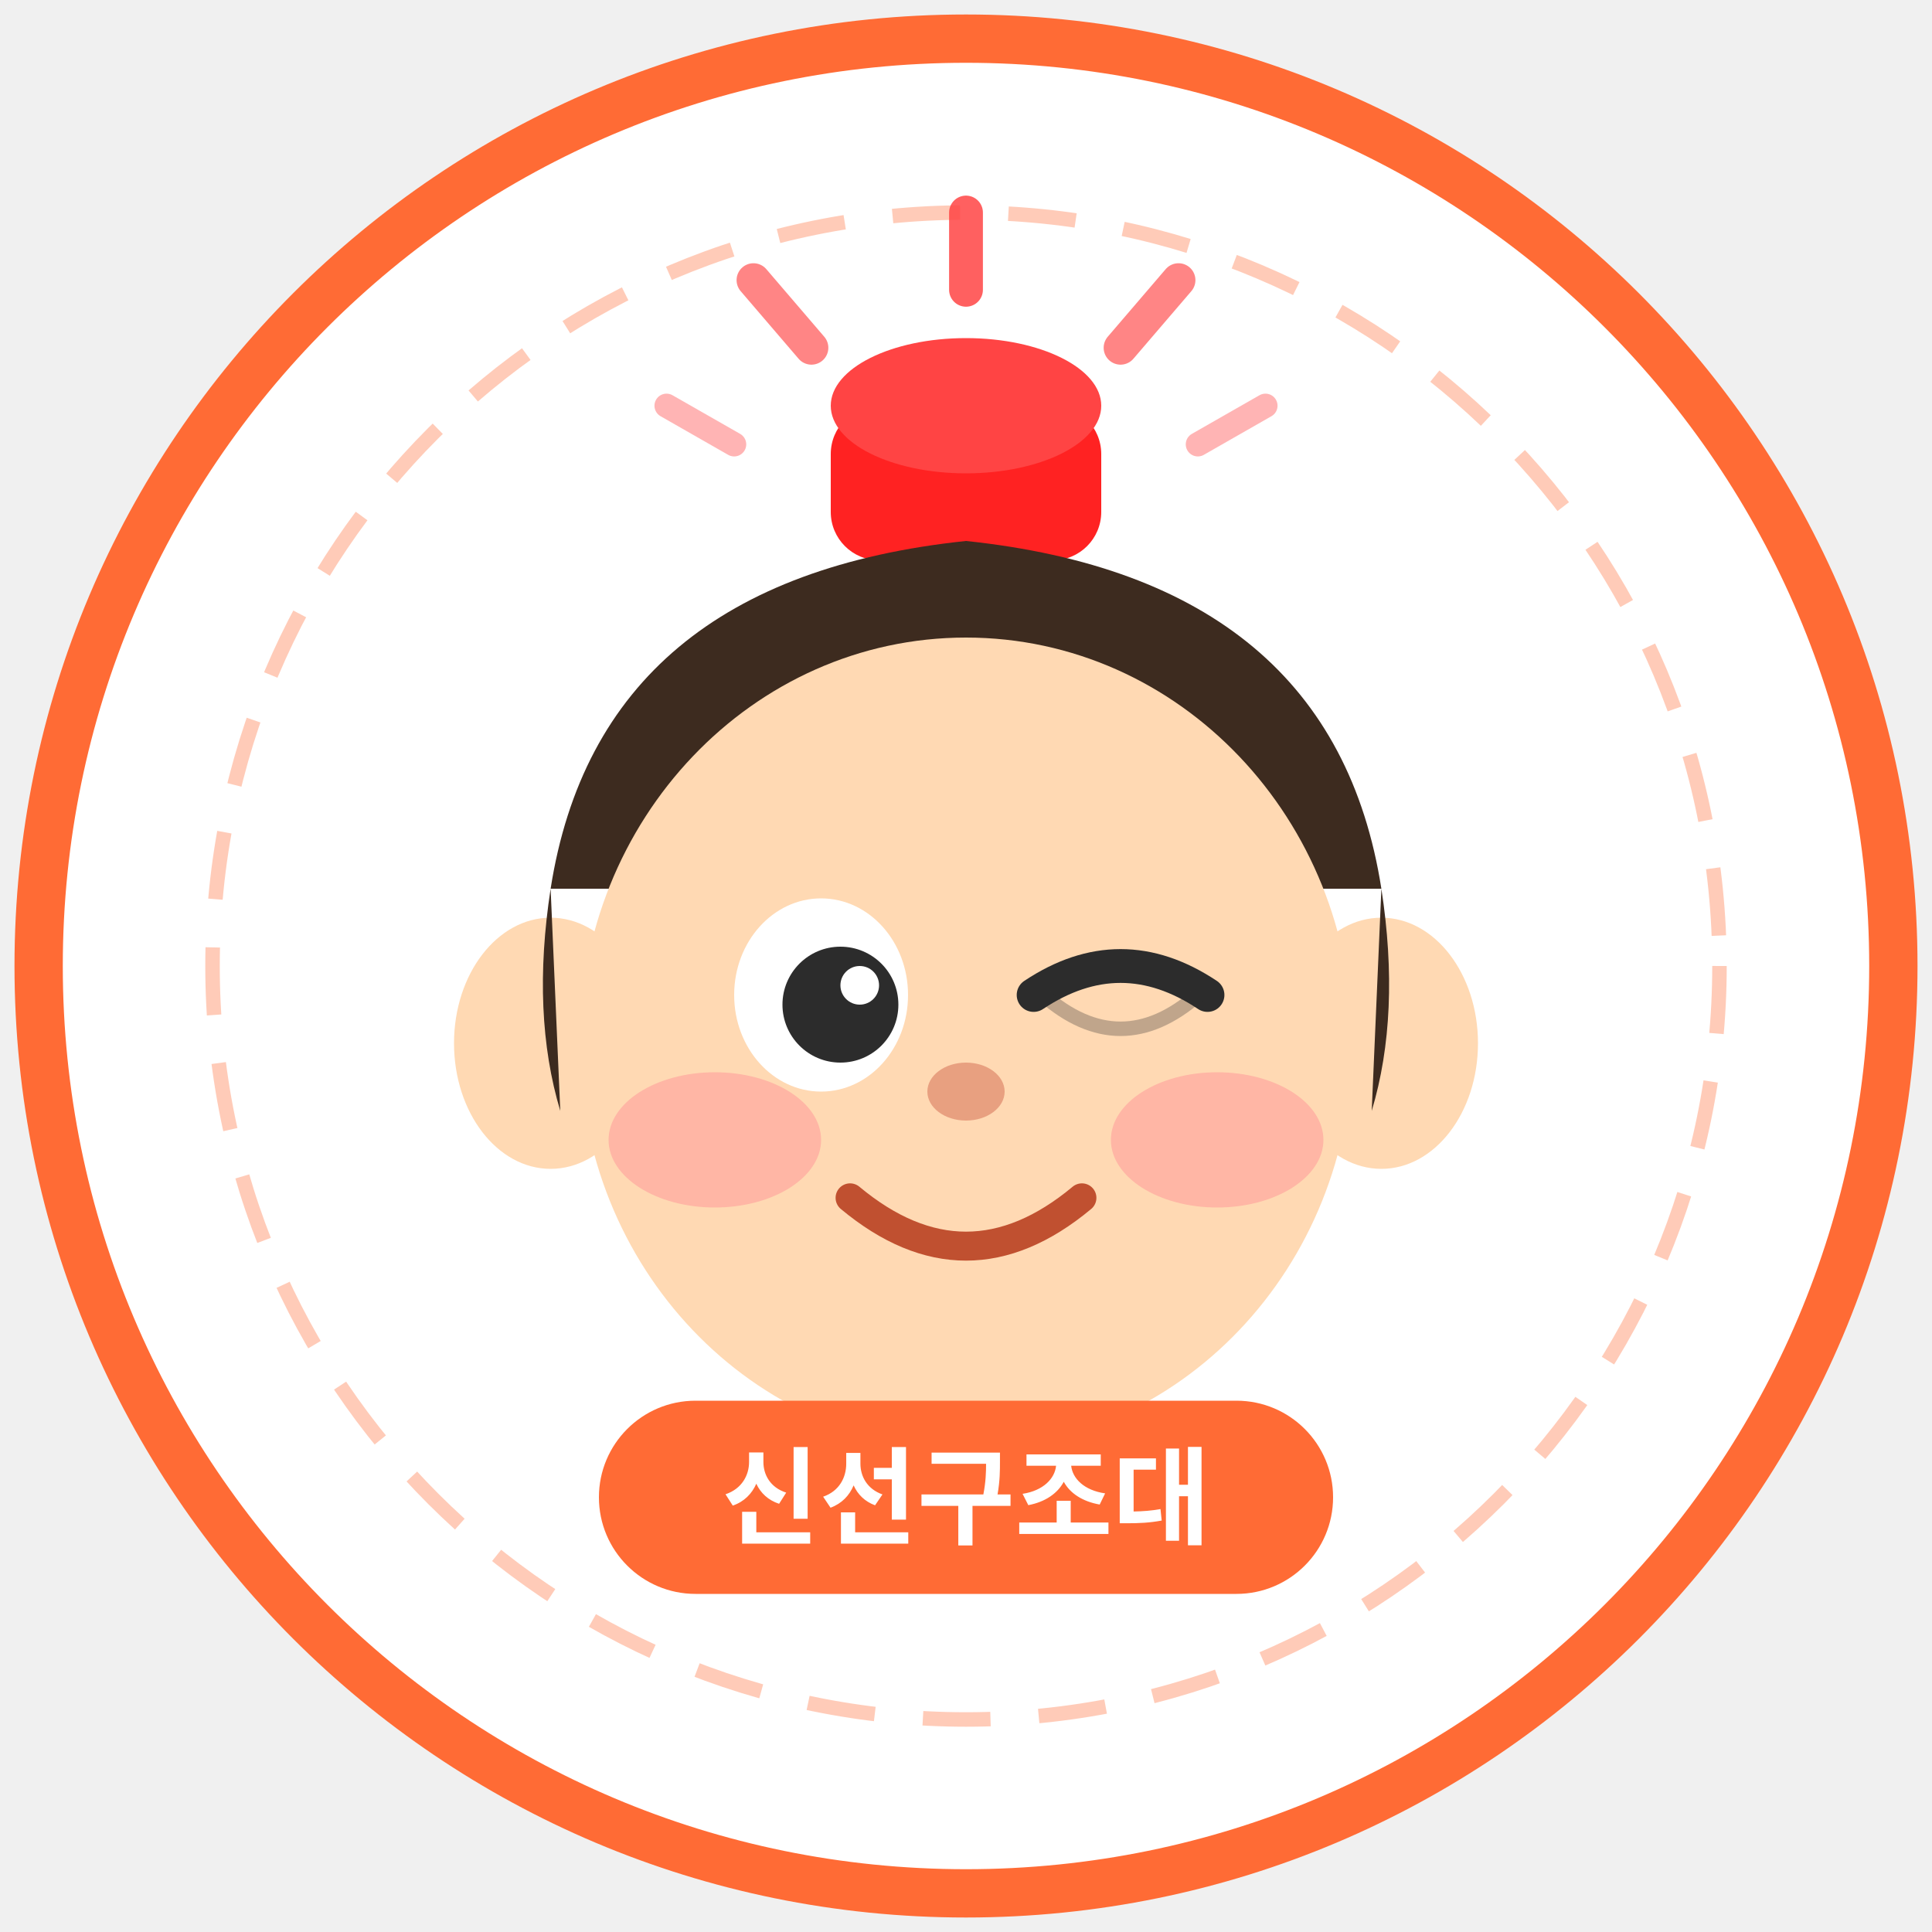
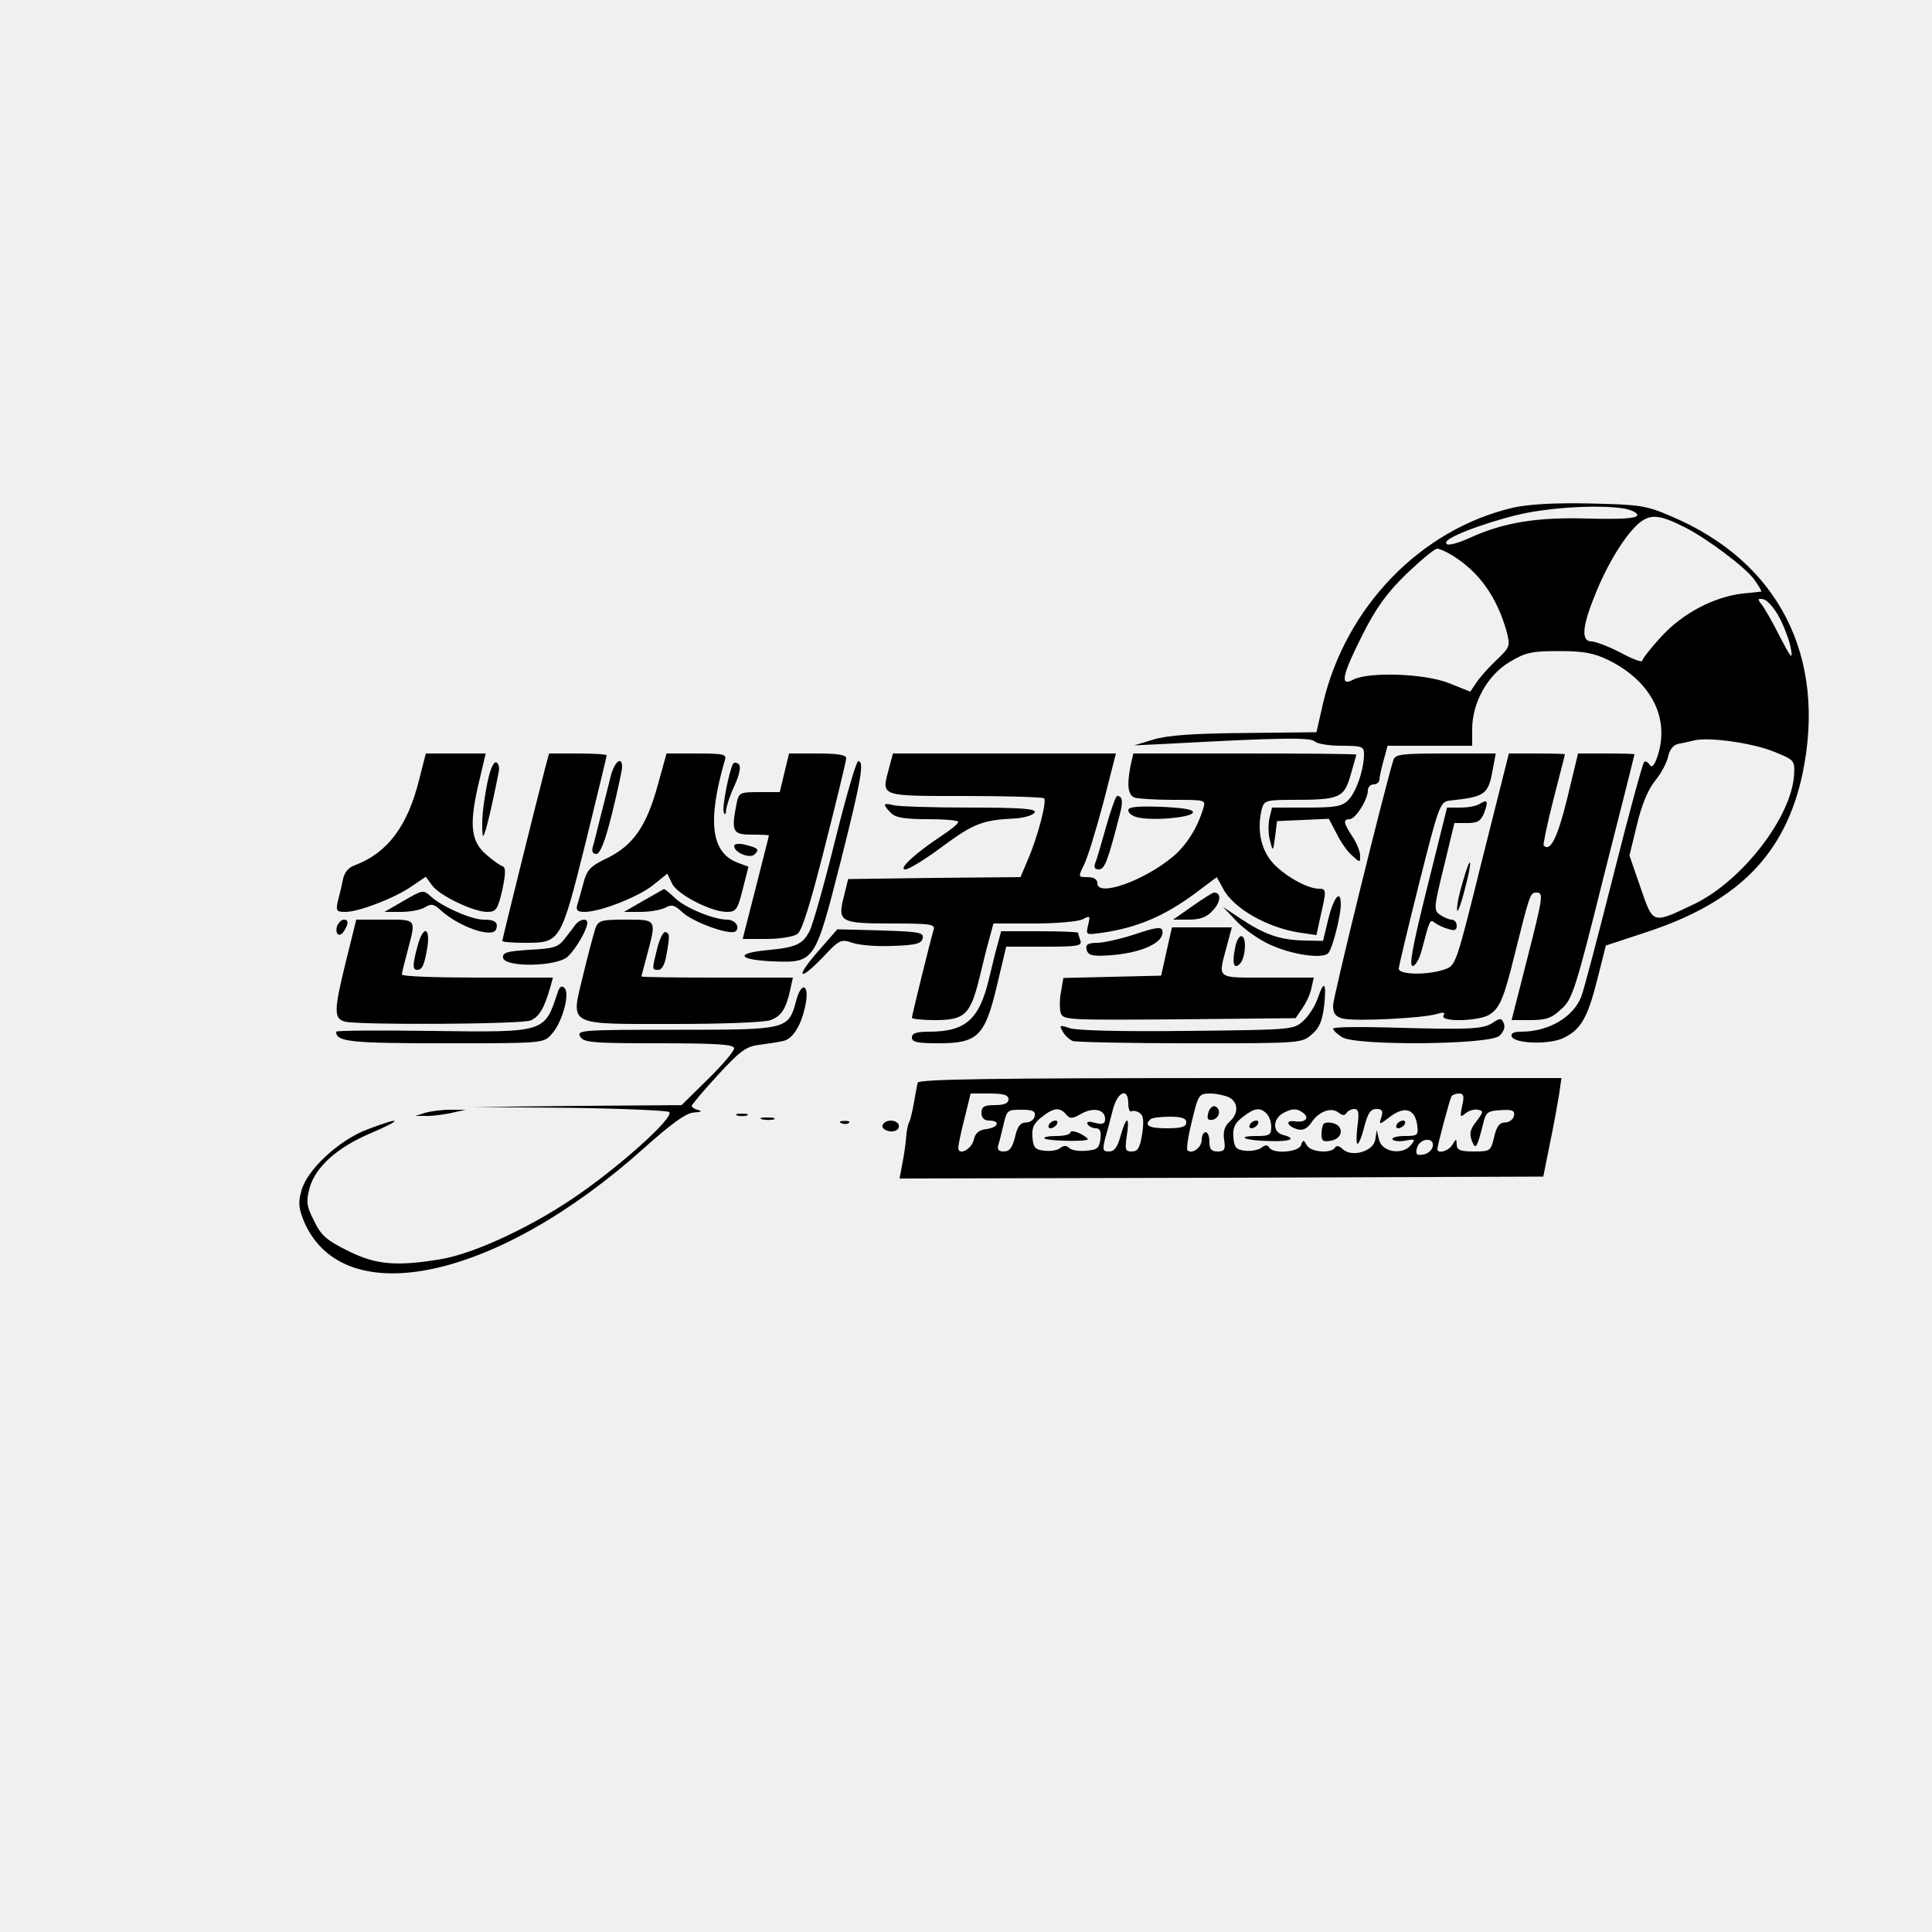
- <svg xmlns="http://www.w3.org/2000/svg" width="200" height="200" viewBox="0 0 200 200">
-   <circle cx="100" cy="100" r="96" fill="white" stroke="#FF6B35" stroke-width="5" />
-   <circle cx="100" cy="100" r="78" fill="none" stroke="#FF6B35" stroke-width="1.5" stroke-dasharray="7 5" opacity="0.35" />
-   <rect x="86" y="42" width="28" height="16" rx="5" fill="#FF2222" />
-   <ellipse cx="100" cy="42" rx="14" ry="7" fill="#FF4444" />
-   <line x1="100" y1="30" x2="100" y2="22" stroke="#FF4444" stroke-width="3.5" stroke-linecap="round" opacity="0.85" />
-   <line x1="116" y1="36" x2="122" y2="29" stroke="#FF4444" stroke-width="3.5" stroke-linecap="round" opacity="0.65" />
-   <line x1="84" y1="36" x2="78" y2="29" stroke="#FF4444" stroke-width="3.5" stroke-linecap="round" opacity="0.65" />
-   <line x1="124" y1="46" x2="131" y2="42" stroke="#FF4444" stroke-width="2.5" stroke-linecap="round" opacity="0.4" />
-   <line x1="76" y1="46" x2="69" y2="42" stroke="#FF4444" stroke-width="2.5" stroke-linecap="round" opacity="0.4" />
-   <ellipse cx="57" cy="108" rx="10" ry="13" fill="#FFD9B3" />
-   <ellipse cx="143" cy="108" rx="10" ry="13" fill="#FFD9B3" />
-   <path d="M57 92 Q62 60 100 56 Q138 60 143 92" fill="#3D2B1F" />
-   <path d="M57 92 Q55 105 58 115" fill="#3D2B1F" />
-   <path d="M143 92 Q145 105 142 115" fill="#3D2B1F" />
-   <ellipse cx="100" cy="108" rx="40" ry="42" fill="#FFD9B3" />
-   <ellipse cx="74" cy="118" rx="11" ry="7" fill="#FF9999" opacity="0.55" />
-   <ellipse cx="126" cy="118" rx="11" ry="7" fill="#FF9999" opacity="0.55" />
-   <ellipse cx="85" cy="103" rx="9" ry="10" fill="white" />
-   <circle cx="87" cy="104" r="6" fill="#2C2C2C" />
-   <circle cx="89" cy="102" r="2" fill="white" />
-   <path d="M107 103 Q116 97 125 103" stroke="#2C2C2C" stroke-width="3.5" fill="none" stroke-linecap="round" />
-   <path d="M108 103 Q116 110 124 103" stroke="#2C2C2C" stroke-width="1.5" fill="none" stroke-linecap="round" opacity="0.3" />
-   <ellipse cx="100" cy="113" rx="4" ry="3" fill="#E8A080" />
-   <path d="M88 124 Q100 134 112 124" stroke="#C05030" stroke-width="3" fill="none" stroke-linecap="round" />
-   <rect x="62" y="145" width="76" height="20" rx="10" fill="#FF6B35" />
-   <text x="100" y="159" text-anchor="middle" font-size="11" font-weight="bold" fill="white" font-family="Arial, sans-serif">신선구조대</text>
+ <svg xmlns="http://www.w3.org/2000/svg" version="1.0" width="500pt" height="500pt" viewBox="0 0 500 500" preserveAspectRatio="xMidYMid meet">
+   <g transform="translate(0,500) scale(0.1,-0.1)" fill="#000000" stroke="none">
+     <path d="M3915 3686 c-238 -56 -432 -256 -491 -506 l-17 -75 -186 -2 c-133 -1 -200 -6 -236 -17 l-50 -15 85 4 c294 16 372 17 383 6 6 -6 37 -11 69 -11 53 0 58 -2 58 -22 0 -39 -20 -98 -41 -119 -16 -16 -33 -19 -108 -19 l-89 0 -7 -29 c-3 -16 -3 -41 2 -57 7 -29 8 -28 13 11 l5 40 67 3 67 3 20 -38 c10 -21 28 -47 40 -57 21 -19 21 -19 21 0 0 10 -9 33 -20 49 -23 35 -25 45 -7 45 15 0 47 51 47 74 0 9 7 16 15 16 8 0 15 6 15 13 0 6 5 29 11 50 l10 37 109 0 110 0 0 43 c0 69 40 140 97 174 42 25 58 28 128 28 63 0 90 -5 127 -23 112 -55 161 -152 127 -251 -8 -23 -14 -29 -20 -20 -4 7 -11 10 -14 7 -4 -4 -40 -136 -80 -295 -40 -158 -77 -299 -83 -313 -21 -53 -85 -90 -155 -90 -19 0 -27 -4 -25 -12 7 -20 102 -22 137 -3 43 22 60 52 85 151 l22 87 109 36 c235 78 356 202 400 409 63 302 -61 547 -338 665 -67 29 -81 31 -212 34 -93 2 -160 -2 -200 -11z m288 -2 c21 -4 36 -12 34 -18 -3 -8 -43 -10 -128 -8 -131 4 -217 -10 -303 -49 -44 -20 -70 -24 -62 -10 11 17 137 61 214 75 84 15 186 19 245 10z m158 -49 c59 -30 157 -104 179 -135 12 -17 20 -30 18 -31 -2 0 -23 -3 -48 -5 -75 -9 -155 -51 -210 -111 -28 -30 -50 -59 -50 -63 0 -5 -25 4 -56 21 -31 16 -65 29 -75 29 -27 0 -25 37 8 118 32 82 81 161 117 190 29 22 52 20 117 -13z m-603 -72 c70 -43 116 -108 141 -197 10 -38 9 -41 -27 -75 -21 -20 -44 -46 -52 -59 l-15 -22 -55 22 c-62 25 -208 30 -248 9 -35 -19 -29 11 24 116 36 71 62 107 114 158 38 36 73 65 79 65 7 0 24 -8 39 -17z m848 -163 c13 -25 26 -61 29 -80 5 -29 0 -23 -29 33 -19 38 -41 76 -48 84 -10 13 -9 15 6 12 10 -2 29 -24 42 -49z m-16 -345 c54 -22 55 -22 53 -61 -7 -109 -134 -273 -257 -333 -111 -53 -107 -54 -140 41 l-29 84 19 78 c12 51 28 91 47 115 16 19 31 48 34 63 4 18 13 30 27 33 11 2 30 6 41 9 39 9 151 -7 205 -29z" />
+     <path d="M1085 2983 c-30 -121 -82 -190 -166 -222 -18 -6 -28 -19 -32 -39 -3 -16 -9 -41 -13 -56 -5 -23 -3 -26 20 -26 34 0 126 35 171 66 l37 25 16 -22 c18 -26 107 -69 143 -69 23 0 27 6 39 57 9 43 9 58 1 61 -7 2 -25 15 -41 29 -41 34 -46 77 -23 178 l20 85 -77 0 -78 0 -17 -67z" />
+     <path d="M1411 3013 c-21 -81 -111 -443 -111 -448 0 -3 27 -5 59 -5 91 0 92 1 156 257 30 122 55 225 55 228 0 3 -34 5 -75 5 l-74 0 -10 -37z" />
+     <path d="M1702 2967 c-29 -105 -63 -154 -129 -187 -45 -21 -54 -31 -63 -65 -6 -22 -13 -48 -16 -57 -4 -14 1 -18 19 -18 40 0 140 39 178 70 l36 29 12 -25 c12 -28 101 -74 142 -74 24 0 28 6 41 58 l15 59 -27 10 c-70 26 -80 107 -34 266 5 15 -3 17 -73 17 l-78 0 -23 -83z" />
+     <path d="M2030 3000 l-12 -50 -53 0 c-51 0 -53 -1 -59 -31 -14 -71 -10 -79 39 -79 25 0 45 -1 45 -2 0 -2 -16 -63 -34 -135 l-34 -133 62 0 c35 0 70 6 80 13 12 9 34 81 71 227 30 118 55 221 55 228 0 8 -21 12 -74 12 l-74 0 -12 -50z" />
+     <path d="M2300 3009 c-19 -71 -24 -69 198 -69 109 0 201 -3 204 -6 8 -7 -17 -102 -42 -159 l-19 -45 -223 -2 -223 -3 -11 -45 c-17 -66 -10 -70 123 -70 104 0 114 -2 109 -17 -9 -30 -56 -221 -56 -227 0 -3 27 -6 60 -6 76 0 91 14 114 106 9 38 21 86 27 107 l10 37 105 0 c58 0 115 5 126 11 19 10 20 9 14 -15 -6 -26 -6 -26 36 -20 91 13 162 43 245 105 l52 39 16 -29 c26 -52 117 -103 201 -115 l41 -6 11 51 c15 65 15 69 -5 69 -34 0 -104 43 -128 78 -25 36 -31 83 -19 130 6 20 12 22 79 22 122 0 133 5 150 63 8 28 15 52 15 54 0 2 -130 3 -289 3 l-288 0 -7 -31 c-10 -51 -7 -76 10 -83 9 -3 54 -6 100 -6 84 0 85 0 78 -22 -15 -51 -45 -98 -81 -127 -74 -61 -193 -103 -193 -67 0 10 -9 16 -25 16 -25 0 -25 0 -10 31 9 17 31 89 50 160 l33 129 -288 0 -289 0 -11 -41z" />
+     <path d="M3606 3033 c-24 -78 -156 -614 -156 -635 0 -21 6 -29 25 -34 31 -8 210 1 244 12 17 5 22 4 17 -4 -11 -18 95 -15 120 3 26 17 37 45 64 155 38 152 40 160 55 160 20 0 20 -4 -24 -177 l-39 -153 49 0 c39 0 55 5 79 28 29 25 37 49 110 342 44 173 80 316 80 318 0 1 -33 2 -73 2 l-73 0 -28 -116 c-25 -102 -44 -140 -61 -122 -2 2 9 55 25 118 16 63 30 116 30 118 0 1 -33 2 -73 2 l-72 0 -69 -274 c-68 -274 -68 -275 -98 -285 -43 -15 -118 -14 -118 2 0 6 24 107 53 222 50 199 54 210 78 213 94 10 101 15 113 85 l7 37 -130 0 c-115 0 -130 -2 -135 -17z" />
+     <path d="M1261 2973 c-12 -64 -15 -96 -12 -133 2 -20 20 52 42 164 2 10 -1 21 -7 23 -7 2 -16 -20 -23 -54z" />
+     <path d="M1581 2993 c-5 -21 -17 -67 -26 -103 -9 -36 -18 -73 -21 -82 -3 -11 0 -18 9 -18 10 0 23 32 41 105 14 57 26 111 26 120 0 29 -19 15 -29 -22z" />
+     <path d="M1897 3023 c-10 -18 -29 -113 -24 -125 3 -8 6 -6 6 5 1 10 10 39 22 64 13 29 17 49 11 55 -5 5 -12 6 -15 1z" />
+     <path d="M2161 2824 c-28 -113 -58 -219 -66 -234 -18 -34 -35 -42 -110 -49 -84 -8 -75 -25 15 -29 109 -4 109 -3 176 260 54 214 61 258 45 258 -5 0 -32 -93 -60 -206z" />
+     <path d="M2863 2862 c-12 -42 -24 -85 -28 -94 -5 -13 -2 -18 9 -18 15 0 23 22 54 142 9 34 7 48 -7 48 -3 0 -16 -35 -28 -78z" />
+     <path d="M3830 2920 c-8 -6 -31 -10 -50 -10 l-35 0 -51 -205 c-38 -152 -48 -205 -38 -205 7 0 18 19 24 43 20 77 21 79 33 69 7 -5 22 -13 35 -16 16 -6 22 -3 22 8 0 9 -6 16 -13 16 -7 0 -21 6 -31 13 -16 12 -15 19 11 125 l27 112 33 0 c27 0 35 5 44 26 11 31 9 36 -11 24z" />
+     <path d="M2290 2917 c0 -3 7 -13 16 -21 11 -12 36 -16 95 -16 43 0 79 -3 79 -7 0 -5 -19 -20 -43 -36 -67 -44 -114 -87 -94 -87 9 0 53 27 97 60 80 59 103 68 189 72 25 2 46 9 49 16 3 9 -36 12 -170 12 -95 0 -183 3 -195 6 -13 4 -23 4 -23 1z" />
+     <path d="M2920 2903 c0 -7 10 -15 23 -18 37 -10 140 -1 144 12 3 8 -22 12 -81 15 -63 2 -86 0 -86 -9z" />
+     <path d="M1900 2811 c0 -18 41 -34 53 -22 13 13 10 16 -25 25 -16 4 -28 2 -28 -3z" />
+     <path d="M3786 2719 c-9 -29 -16 -62 -15 -73 0 -12 9 10 19 49 22 82 18 101 -4 24z" />
+     <path d="M1045 2669 l-50 -29 43 0 c23 0 51 5 62 12 16 10 23 9 42 -9 47 -42 133 -72 142 -48 6 18 -3 25 -33 25 -31 0 -108 34 -136 60 -20 18 -21 17 -70 -11z" />
+     <path d="M1665 2669 l-50 -29 43 0 c24 0 52 5 64 11 16 9 24 7 44 -12 28 -26 125 -61 138 -49 12 12 -2 30 -23 30 -33 0 -107 30 -133 55 -15 14 -28 25 -30 24 -2 -1 -25 -14 -53 -30z" />
+     <path d="M3086 2655 l-50 -35 40 0 c30 0 47 6 63 24 21 22 22 46 3 46 -4 0 -29 -16 -56 -35z" />
+     <path d="M3438 2623 l-14 -58 -52 1 c-60 2 -99 15 -162 57 l-45 30 35 -37 c19 -20 57 -47 85 -60 58 -27 140 -39 153 -22 11 13 32 97 32 125 0 41 -18 20 -32 -36z" />
+     <path d="M873 2605 c-8 -22 6 -33 17 -15 13 20 12 30 0 30 -6 0 -13 -7 -17 -15z" />
+     <path d="M896 2515 c-32 -130 -33 -151 -3 -159 36 -9 453 -7 480 3 22 9 36 32 52 89 l6 22 -195 0 c-108 0 -196 3 -196 8 0 4 7 32 15 62 22 83 24 80 -59 80 l-74 0 -26 -105z" />
+     <path d="M1490 2608 c-5 -7 -18 -24 -29 -38 -16 -21 -28 -25 -90 -28 -60 -4 -71 -7 -69 -21 5 -25 138 -23 167 3 21 19 51 71 51 88 0 12 -18 10 -30 -4z" />
+     <path d="M1541 2598 c-4 -13 -19 -67 -32 -122 -32 -133 -45 -126 237 -126 123 0 234 4 248 10 28 10 40 29 51 78 l7 32 -196 0 c-108 0 -196 1 -196 3 0 1 7 27 15 57 24 91 25 90 -55 90 -64 0 -71 -2 -79 -22z" />
+     <path d="M2940 2583 c-36 -12 -80 -22 -98 -23 -26 0 -33 -4 -30 -17 3 -14 13 -18 48 -16 90 4 156 33 148 65 -2 10 -18 8 -68 -9z" />
+     <path d="M2119 2540 c-61 -69 -54 -84 9 -19 45 48 48 49 78 39 17 -6 64 -10 105 -8 60 2 74 6 77 20 3 15 -10 17 -109 20 l-112 3 -48 -55z" />
+     <path d="M3019 2538 l-14 -63 -127 -3 -126 -3 -6 -35 c-4 -19 -4 -44 -1 -55 6 -19 16 -19 307 -17 l301 3 17 25 c10 14 21 37 24 53 l6 27 -120 0 c-134 0 -128 -5 -106 78 l14 52 -77 0 -78 0 -14 -62z" />
+     <path d="M1081 2553 c-13 -47 -14 -63 -2 -63 14 0 19 12 27 58 8 54 -11 57 -25 5z" />
+     <path d="M1701 2546 c-14 -56 -14 -56 3 -56 9 0 17 15 21 40 9 51 8 54 -3 58 -5 1 -15 -17 -21 -42z" />
+     <path d="M2581 2553 c-6 -21 -15 -60 -22 -88 -25 -104 -61 -135 -154 -135 -33 0 -45 -4 -45 -15 0 -12 14 -15 69 -15 101 0 120 18 151 149 l24 101 99 0 c86 0 98 2 93 16 -3 9 -6 18 -6 20 0 2 -45 4 -100 4 l-99 0 -10 -37z" />
+     <path d="M3196 2544 c-8 -38 -2 -54 13 -38 14 14 18 66 5 71 -7 2 -15 -12 -18 -33z" />
+     <path d="M1444 2434 c-35 -107 -30 -106 -329 -102 -135 2 -245 1 -245 -2 0 -26 35 -30 280 -30 253 0 257 0 277 23 27 28 49 105 34 120 -7 7 -12 4 -17 -9z" />
+     <path d="M2061 2412 c-21 -77 -20 -77 -311 -77 -243 0 -257 -1 -249 -17 9 -16 29 -18 204 -18 152 0 195 -3 195 -13 0 -7 -30 -43 -68 -80 l-68 -67 -269 -2 -270 -3 250 -2 c137 -2 253 -7 257 -11 13 -13 -115 -129 -227 -208 -118 -84 -277 -159 -366 -173 -114 -19 -167 -14 -239 22 -54 27 -69 39 -87 77 -20 39 -21 50 -12 85 15 55 72 106 160 143 84 36 79 43 -8 10 -74 -27 -159 -105 -173 -160 -9 -31 -7 -46 8 -82 104 -234 500 -147 879 193 74 66 109 91 130 92 17 1 21 3 11 6 -10 2 -18 8 -18 11 1 4 31 40 68 80 57 62 73 74 107 78 22 3 50 7 62 10 25 5 48 42 58 96 10 50 -11 59 -24 10z" />
+     <path d="M3410 2416 c-6 -18 -22 -44 -36 -57 -26 -24 -26 -24 -301 -27 -168 -2 -286 1 -304 7 -27 9 -28 8 -19 -8 5 -10 17 -21 26 -25 8 -3 146 -6 304 -6 285 0 289 0 315 23 20 17 27 35 32 75 6 60 0 67 -17 18z" />
+     <path d="M3863 2353 c-25 -17 -62 -18 -275 -12 -76 2 -138 1 -138 -3 0 -4 10 -14 23 -22 34 -23 380 -20 407 3 11 10 16 22 12 32 -6 15 -9 15 -29 2z" />
+     <path d="M2375 2198 c-2 -7 -6 -31 -10 -53 -4 -22 -9 -44 -12 -49 -3 -5 -7 -23 -8 -40 -1 -17 -6 -48 -10 -69 l-7 -37 833 2 833 3 17 85 c10 47 20 104 24 128 l6 42 -831 0 c-656 0 -831 -3 -835 -12z m235 -43 c0 -10 -11 -15 -35 -15 -28 0 -35 -4 -35 -20 0 -13 7 -20 20 -20 30 0 24 -18 -7 -22 -19 -2 -29 -10 -33 -28 -6 -25 -40 -42 -40 -20 0 6 7 40 16 75 l16 65 49 0 c37 0 49 -4 49 -15z m310 -11 c0 -14 4 -23 8 -20 4 2 14 1 21 -4 10 -6 12 -20 7 -54 -6 -37 -11 -46 -27 -46 -17 0 -18 5 -13 40 4 22 4 40 1 40 -4 0 -11 -18 -17 -40 -8 -29 -16 -40 -30 -40 -16 0 -17 4 -10 33 5 17 14 51 20 75 12 47 40 59 40 16z m261 16 c24 -13 25 -42 1 -63 -13 -12 -17 -26 -14 -47 4 -25 1 -30 -17 -30 -16 0 -21 6 -21 25 0 14 -4 25 -10 25 -5 0 -10 -9 -10 -20 0 -20 -25 -38 -37 -27 -3 3 2 38 12 77 16 67 18 70 47 70 16 0 38 -5 49 -10z m603 -22 c-6 -29 -5 -31 9 -19 9 7 23 11 32 9 15 -3 14 -6 -4 -30 -16 -20 -19 -32 -12 -50 10 -25 13 -20 29 42 7 32 12 35 46 37 30 2 37 -1 34 -15 -2 -9 -12 -17 -23 -17 -14 0 -22 -10 -28 -37 -9 -37 -10 -38 -53 -38 -35 0 -44 4 -44 18 -1 16 -1 16 -11 0 -9 -17 -39 -25 -39 -12 0 11 32 128 36 136 3 5 12 8 20 8 12 0 14 -7 8 -32z m-1106 -26 c-2 -10 -12 -17 -23 -17 -14 0 -22 -10 -28 -37 -7 -28 -14 -38 -29 -38 -14 0 -18 5 -14 18 3 9 8 31 12 47 10 43 10 43 50 43 27 0 34 -4 32 -16z m81 4 c10 -12 16 -12 40 2 31 17 61 11 61 -14 0 -12 -6 -15 -26 -10 -17 5 -23 3 -19 -4 3 -5 13 -10 21 -10 11 0 14 -8 12 -27 -3 -24 -8 -29 -37 -31 -18 -2 -38 1 -44 7 -7 7 -14 7 -23 0 -7 -6 -25 -9 -41 -7 -23 2 -29 8 -31 34 -2 25 3 37 24 53 31 25 47 26 63 7z m519 2 c7 -7 12 -22 12 -35 0 -20 -5 -23 -37 -23 -58 0 -31 -12 31 -13 56 -2 74 6 36 16 -29 8 -26 45 6 59 18 9 30 9 42 1 23 -14 13 -29 -16 -25 -28 4 -21 -13 7 -21 14 -3 25 3 35 18 19 29 52 41 71 25 9 -7 15 -8 20 0 3 5 13 10 20 10 11 0 13 -10 8 -45 -3 -25 -3 -45 0 -45 4 0 12 20 18 45 9 34 16 45 31 45 15 0 18 -5 13 -21 -7 -21 -6 -21 24 2 38 28 64 18 69 -25 3 -24 0 -26 -33 -26 -20 0 -34 -4 -31 -9 3 -4 18 -6 33 -3 25 5 27 4 14 -12 -22 -26 -74 -18 -82 14 l-6 25 -4 -25 c-5 -30 -61 -46 -84 -24 -9 9 -16 10 -20 4 -10 -16 -63 -12 -73 6 -8 15 -10 15 -15 0 -7 -18 -72 -23 -82 -6 -5 8 -11 7 -20 0 -8 -6 -26 -10 -42 -8 -23 2 -29 8 -31 34 -2 25 3 37 24 53 30 24 45 26 62 9z m-208 -23 c0 -11 -12 -15 -50 -15 -46 0 -60 7 -43 23 3 4 26 7 50 7 32 0 43 -4 43 -15z m638 -62 c-2 -10 -13 -19 -25 -21 -17 -3 -20 1 -16 17 7 26 46 29 41 4z" />
+     <path d="M3127 2120 c-4 -16 -1 -20 11 -18 19 4 23 29 6 35 -6 2 -14 -6 -17 -17z" />
+     <path d="M2715 2090 c-3 -5 -2 -10 4 -10 5 0 13 5 16 10 3 6 2 10 -4 10 -5 0 -13 -4 -16 -10z" />
+     <path d="M2770 2069 c0 -5 -16 -9 -37 -9 -20 0 -33 -3 -30 -6 7 -7 105 -9 112 -3 2 2 -7 9 -21 16 -13 6 -24 7 -24 2z" />
+     <path d="M3235 2090 c-3 -5 -2 -10 4 -10 5 0 13 5 16 10 3 6 2 10 -4 10 -5 0 -13 -4 -16 -10z" />
+     <path d="M3426 2092 c-3 -3 -6 -15 -6 -27 0 -18 4 -21 25 -17 30 5 34 37 6 45 -11 3 -22 2 -25 -1z" />
+     <path d="M3615 2090 c-3 -5 -2 -10 4 -10 5 0 13 5 16 10 3 6 2 10 -4 10 -5 0 -13 -4 -16 -10z" />
+     <path d="M1100 2120 l-25 -8 25 0 c14 -1 43 3 65 7 l40 9 -40 0 c-22 0 -51 -4 -65 -8z" />
+     <path d="M1908 2113 c6 -2 18 -2 25 0 6 3 1 5 -13 5 -14 0 -19 -2 -12 -5z" />
+     <path d="M1973 2103 c9 -2 23 -2 30 0 6 3 -1 5 -18 5 -16 0 -22 -2 -12 -5z" />
+     <path d="M2178 2093 c7 -3 16 -2 19 1 4 3 -2 6 -13 5 -11 0 -14 -3 -6 -6z" />
+     <path d="M2285 2090 c-8 -12 20 -24 35 -15 6 3 8 11 5 16 -8 12 -32 12 -40 -1z" />
+   </g>
</svg>
